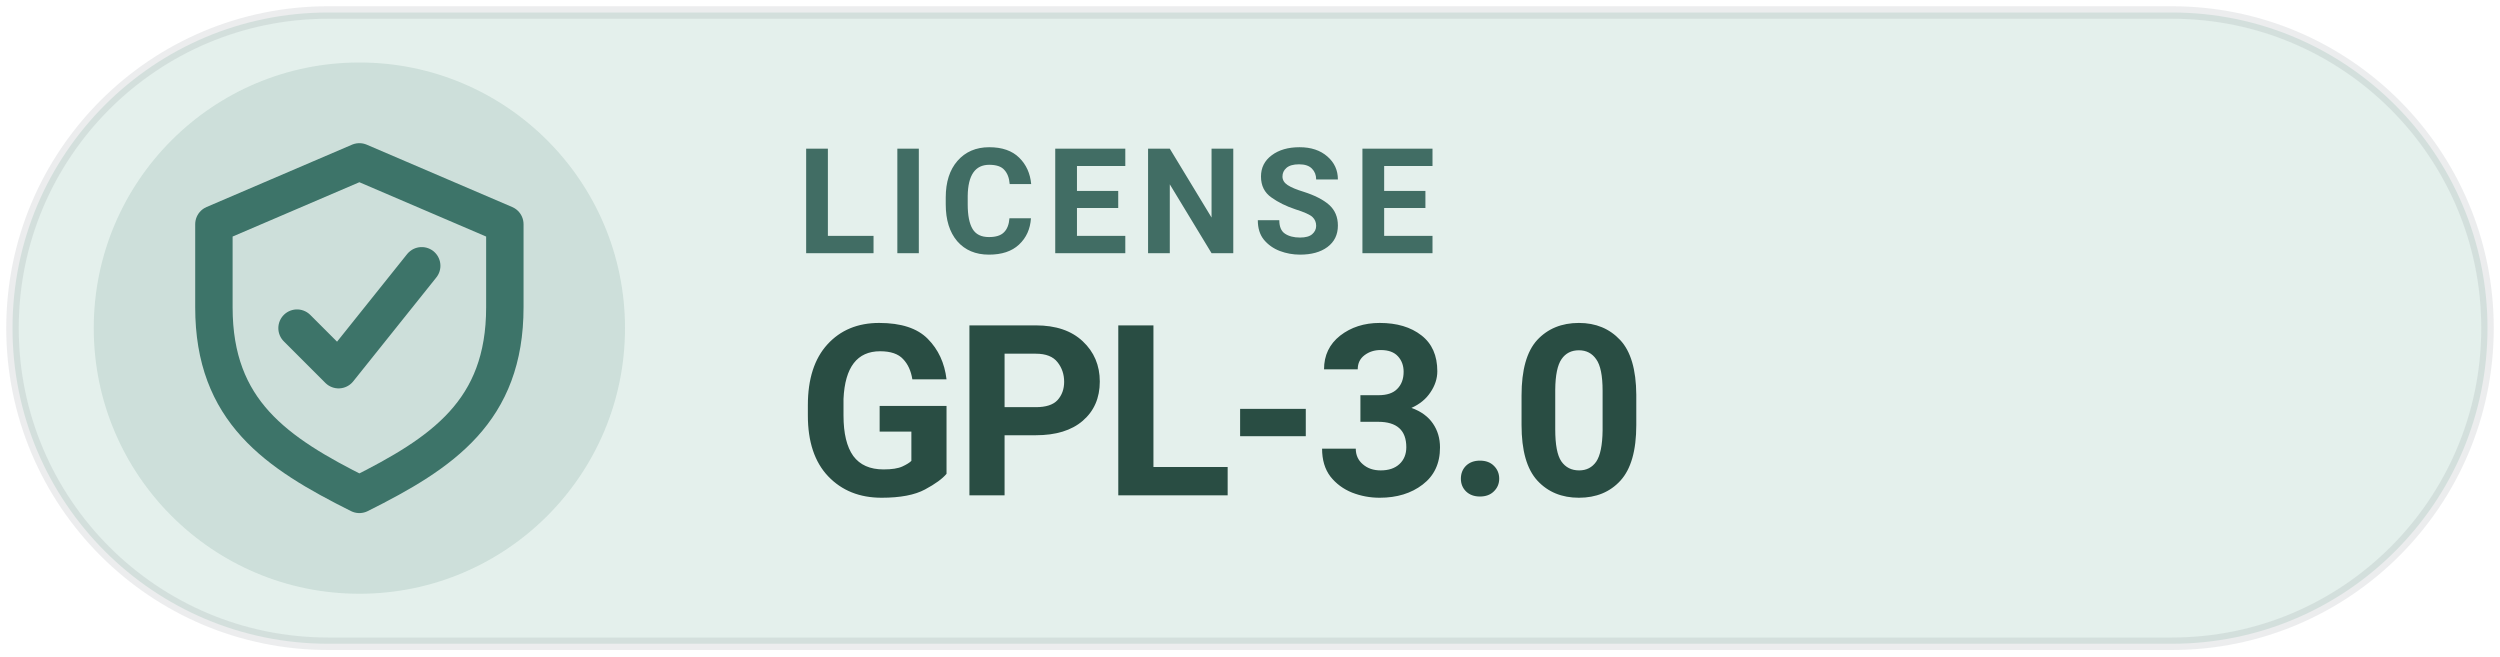
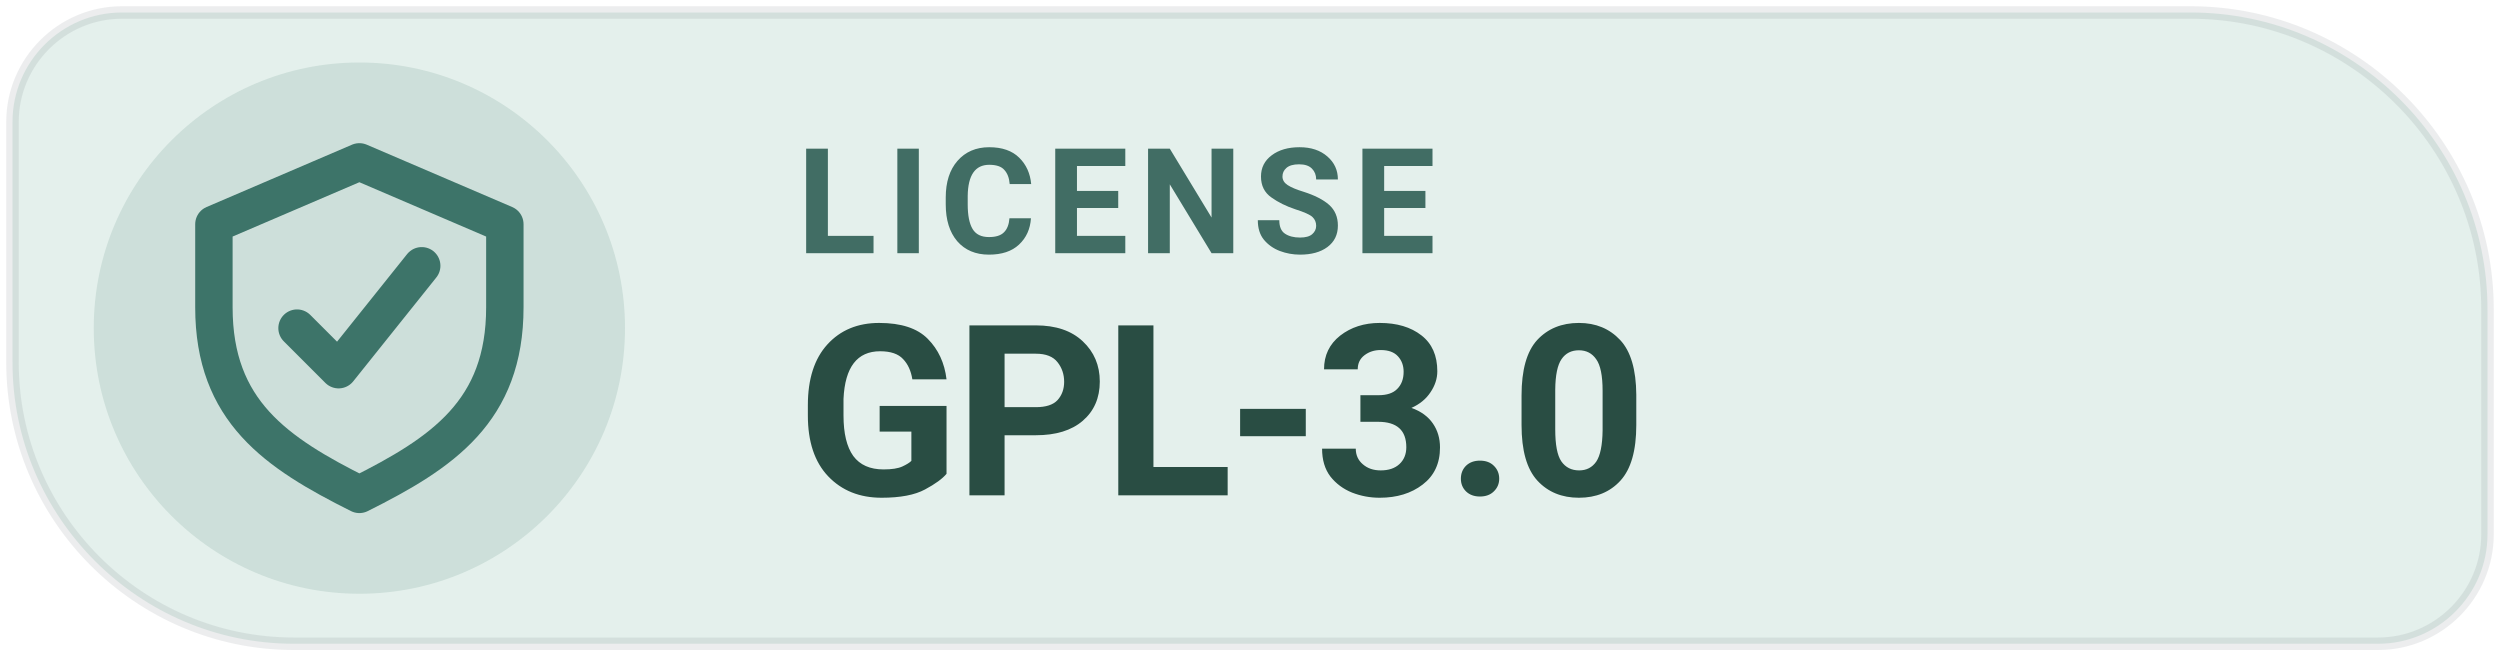
<svg xmlns="http://www.w3.org/2000/svg" width="126" height="33.075" viewBox="0 0 160 42" role="img" aria-label="Levyra license GPL-3.0">
-   <rect x=".8" y=".8" width="158.4" height="40.4" rx="20.2" fill="#E4F0EC" />
+   <path d="M 7.8 0.8 L 140.2 0.8 C 150.65 0.8 159.2 9.35 159.2 19.8 L 159.2 34.2 C 159.2 38.05 156.05 41.2 152.2 41.2 L 18.8 41.2 C 8.9 41.2 0.8 33.1 0.8 23.2 L 0.8 7.8 C 0.8 3.95 3.95 0.8 7.8 0.8 Z" fill="#E4F0EC" />
  <circle cx="23" cy="21" r="17" fill="#3D7469" fill-opacity=".14" />
-   <rect x=".8" y=".8" width="158.4" height="40.4" rx="20.2" fill="none" stroke="#17252C" stroke-opacity=".08" stroke-width=".8" />/&gt;
+   <path d="M 7.8 0.8 L 140.2 0.8 C 150.65 0.8 159.2 9.35 159.2 19.8 L 159.2 34.2 C 159.2 38.05 156.05 41.2 152.2 41.2 L 18.8 41.2 C 8.9 41.2 0.8 33.1 0.8 23.2 L 0.8 7.8 C 0.8 3.95 3.95 0.8 7.8 0.8 Z" fill="none" stroke="#17252C" stroke-opacity=".08" stroke-width=".8" />/&gt;
<g transform="translate(23 21) scale(1.33)" style="color:#3D7469">
    <path d="M0 -8 l7 3 v4 c0 5 -3 7 -7 9 -4 -2 -7 -4 -7 -9 v-4 Z" fill="none" stroke="currentColor" stroke-width="1.8" stroke-linejoin="round" />
    <path d="M-3 0 l2 2 4 -5" fill="none" stroke="currentColor" stroke-width="1.8" stroke-linecap="round" stroke-linejoin="round" />
  </g>
  <text x="51" y="16.2" fill="#416D64" font-family="system-ui,-apple-system,'Segoe UI',Roboto,Arial,sans-serif" font-size="9.4" font-weight="670" letter-spacing=".65">LICENSE</text>
  <text x="51" y="31.7" fill="#294D43" font-family="system-ui,-apple-system,'Segoe UI',Roboto,Arial,sans-serif" font-size="15.3" font-weight="710" letter-spacing="-.35">GPL-3.0</text>
</svg>
